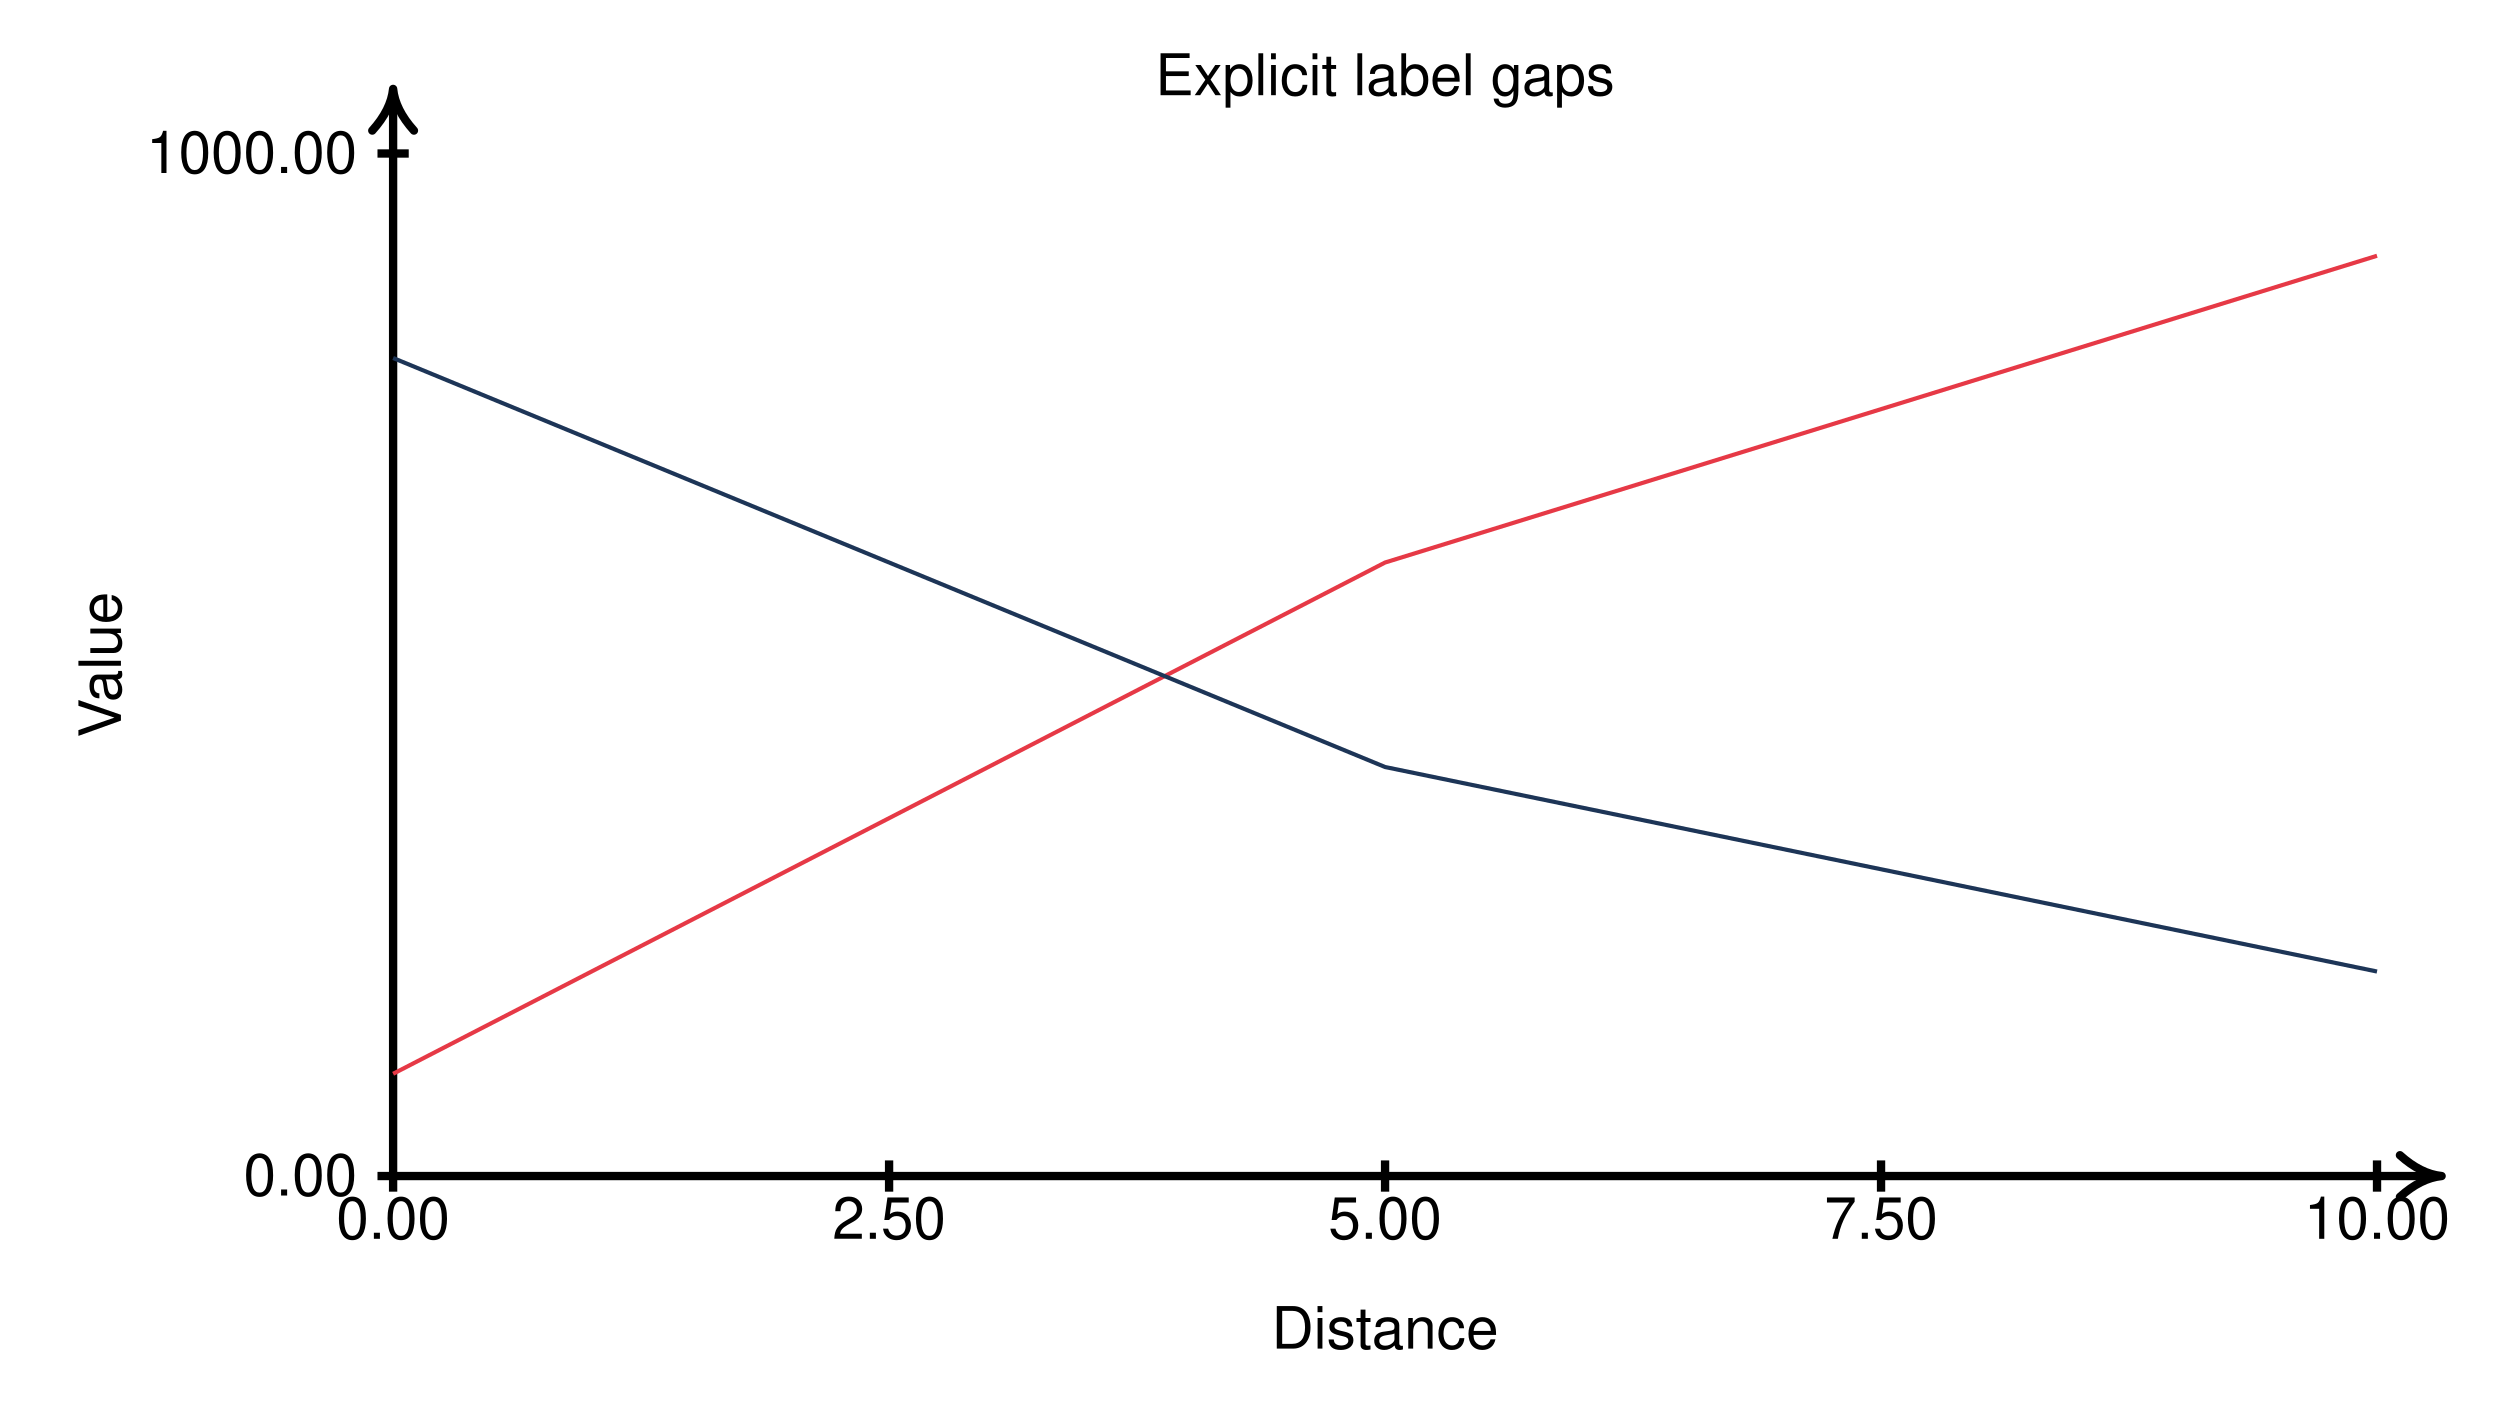
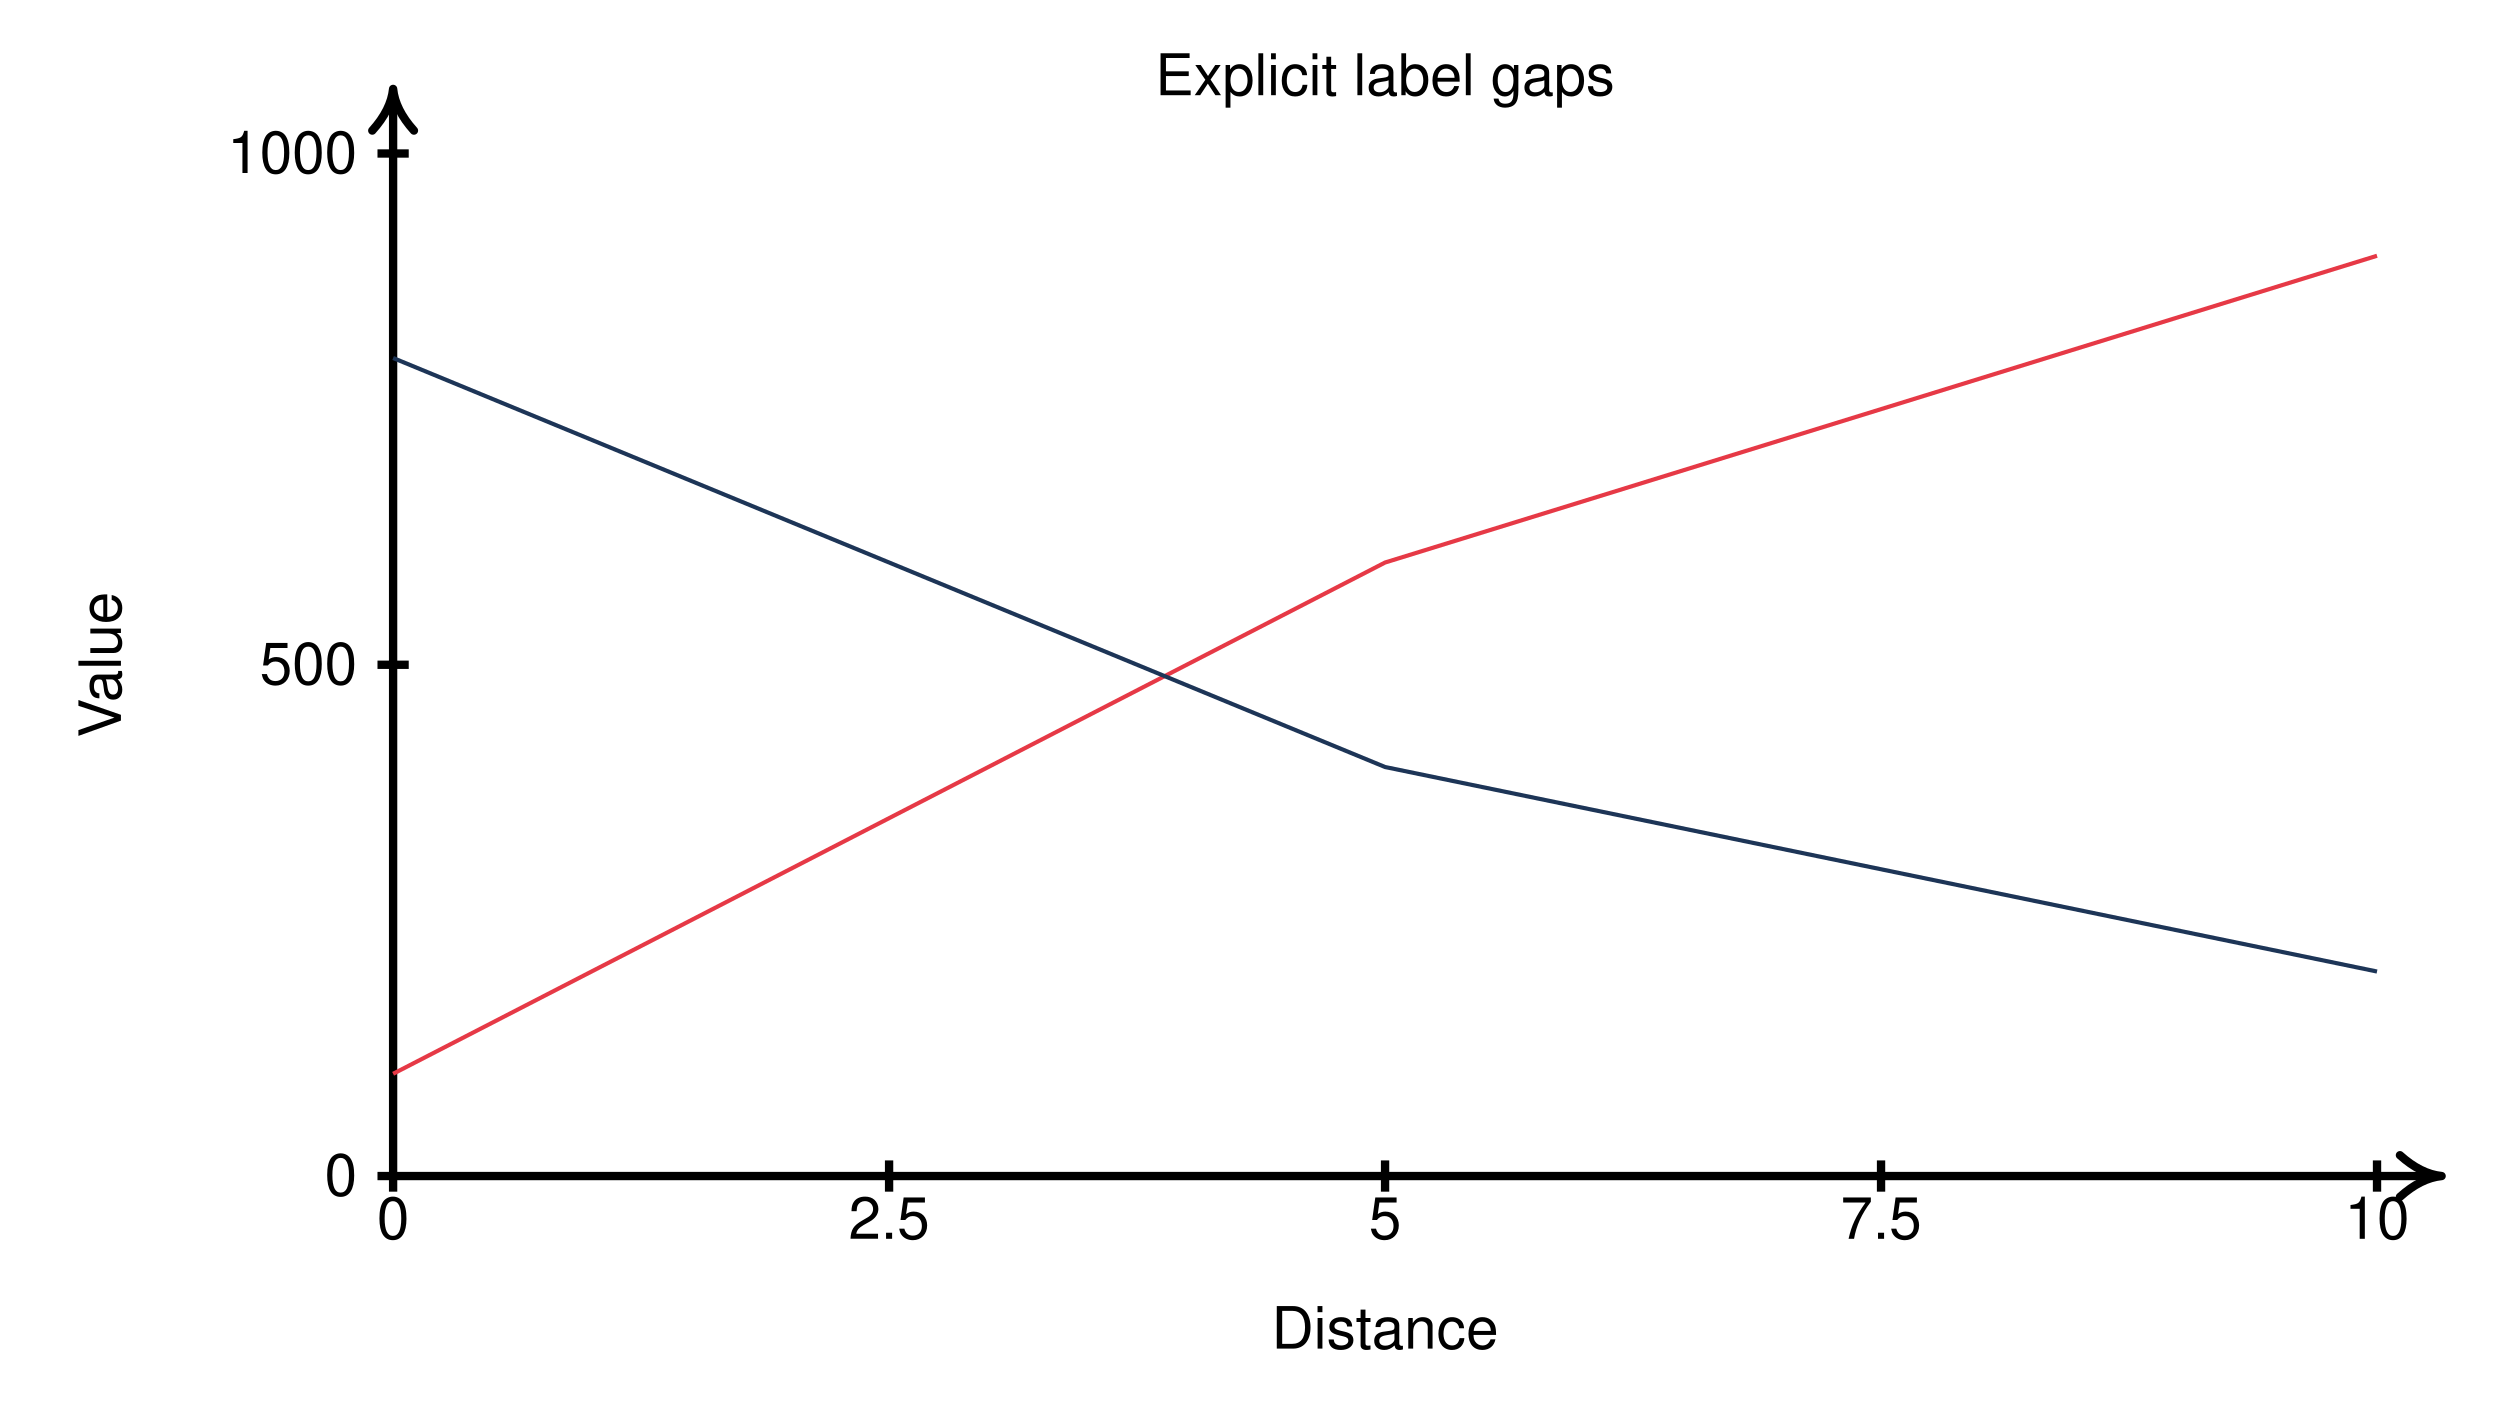
<svg xmlns="http://www.w3.org/2000/svg" xmlns:xlink="http://www.w3.org/1999/xlink" width="600" height="340" viewBox="0 0 600 340">
  <defs>
    <path id="arrow" d="M-10 -5 Q-5 -0.5 0 0 Q-5 0.5 -10 5" />
  </defs>
  <line x1="94.346" y1="286" x2="94.346" y2="22.34" stroke="black" stroke-width="2" fill="none" opacity="1" />
  <use xlink:href="#arrow" transform="translate(94.346 21.34) rotate(-90) scale(1 1)" stroke="black" stroke-width="2" stroke-linejoin="round" stroke-linecap="round" fill="none" opacity="1" />
  <line x1="90.596" y1="282.25" x2="584.986" y2="282.25" stroke="black" stroke-width="2" fill="none" opacity="1" />
  <use xlink:href="#arrow" transform="translate(585.986 282.25) rotate(0) scale(1 1)" stroke="black" stroke-width="2" stroke-linejoin="round" stroke-linecap="round" fill="none" opacity="1" />
-   <text fill="black" transform="translate(94.346 290.9) rotate(0)" dominant-baseline="hanging" text-anchor="middle" font-family="Helvetica, Arial, sans-serif" font-size="14">0.00</text>
-   <text fill="black" transform="translate(213.381 290.9) rotate(0)" dominant-baseline="hanging" text-anchor="middle" font-family="Helvetica, Arial, sans-serif" font-size="14">2.50</text>
+   <text fill="black" transform="translate(94.346 290.9) rotate(0)" dominant-baseline="hanging" text-anchor="middle" font-family="Helvetica, Arial, sans-serif" font-size="14">0</text>
+   <text fill="black" transform="translate(213.381 290.9) rotate(0)" dominant-baseline="hanging" text-anchor="middle" font-family="Helvetica, Arial, sans-serif" font-size="14">2.5</text>
  <line x1="213.381" y1="278.5" x2="213.381" y2="286" stroke="black" stroke-width="2" fill="none" opacity="1" />
-   <text fill="black" transform="translate(332.416 290.9) rotate(0)" dominant-baseline="hanging" text-anchor="middle" font-family="Helvetica, Arial, sans-serif" font-size="14">5.00</text>
+   <text fill="black" transform="translate(332.416 290.9) rotate(0)" dominant-baseline="hanging" text-anchor="middle" font-family="Helvetica, Arial, sans-serif" font-size="14">5</text>
  <line x1="332.416" y1="278.5" x2="332.416" y2="286" stroke="black" stroke-width="2" fill="none" opacity="1" />
-   <text fill="black" transform="translate(451.451 290.9) rotate(0)" dominant-baseline="hanging" text-anchor="middle" font-family="Helvetica, Arial, sans-serif" font-size="14">7.50</text>
+   <text fill="black" transform="translate(451.451 290.9) rotate(0)" dominant-baseline="hanging" text-anchor="middle" font-family="Helvetica, Arial, sans-serif" font-size="14">7.5</text>
  <line x1="451.451" y1="278.5" x2="451.451" y2="286" stroke="black" stroke-width="2" fill="none" opacity="1" />
-   <text fill="black" transform="translate(570.486 290.9) rotate(0)" dominant-baseline="hanging" text-anchor="middle" font-family="Helvetica, Arial, sans-serif" font-size="14">10.00</text>
+   <text fill="black" transform="translate(570.486 290.9) rotate(0)" dominant-baseline="hanging" text-anchor="middle" font-family="Helvetica, Arial, sans-serif" font-size="14">10</text>
  <line x1="570.486" y1="278.5" x2="570.486" y2="286" stroke="black" stroke-width="2" fill="none" opacity="1" />
-   <text fill="black" transform="translate(85.696 282.25) rotate(0)" dominant-baseline="middle" text-anchor="end" font-family="Helvetica, Arial, sans-serif" font-size="14">0.00</text>
-   <text fill="black" transform="translate(85.696 36.84) rotate(0)" dominant-baseline="middle" text-anchor="end" font-family="Helvetica, Arial, sans-serif" font-size="14">1000.00</text>
+   <text fill="black" transform="translate(85.696 282.25) rotate(0)" dominant-baseline="middle" text-anchor="end" font-family="Helvetica, Arial, sans-serif" font-size="14">0</text>
+   <text fill="black" transform="translate(85.696 159.545) rotate(0)" dominant-baseline="middle" text-anchor="end" font-family="Helvetica, Arial, sans-serif" font-size="14">500</text>
+   <line x1="90.596" y1="159.545" x2="98.096" y2="159.545" stroke="black" stroke-width="2" fill="none" opacity="1" />
+   <text fill="black" transform="translate(85.696 36.84) rotate(0)" dominant-baseline="middle" text-anchor="end" font-family="Helvetica, Arial, sans-serif" font-size="14">1000</text>
  <line x1="90.596" y1="36.84" x2="98.096" y2="36.84" stroke="black" stroke-width="2" fill="none" opacity="1" />
  <path d="M94.346 257.709 L332.416 135.004 L570.486 61.381" stroke="#e63946" stroke-width="1" fill="none" opacity="1" />
  <path d="M94.346 85.922 L332.416 184.086 L570.486 233.168" stroke="#1d3557" stroke-width="1" fill="none" opacity="1" />
  <text fill="black" transform="translate(332.416 317.25) rotate(0)" dominant-baseline="hanging" text-anchor="middle" font-family="Helvetica, Arial, sans-serif" font-size="14">Distance</text>
  <text fill="black" transform="translate(24.346 159.545) rotate(-90)" dominant-baseline="middle" text-anchor="middle" font-family="Helvetica, Arial, sans-serif" font-size="14">Value</text>
  <text fill="black" transform="translate(332.416 22.84) rotate(0)" dominant-baseline="auto" text-anchor="middle" font-family="Helvetica, Arial, sans-serif" font-size="13.8">Explicit label gaps</text>
</svg>
